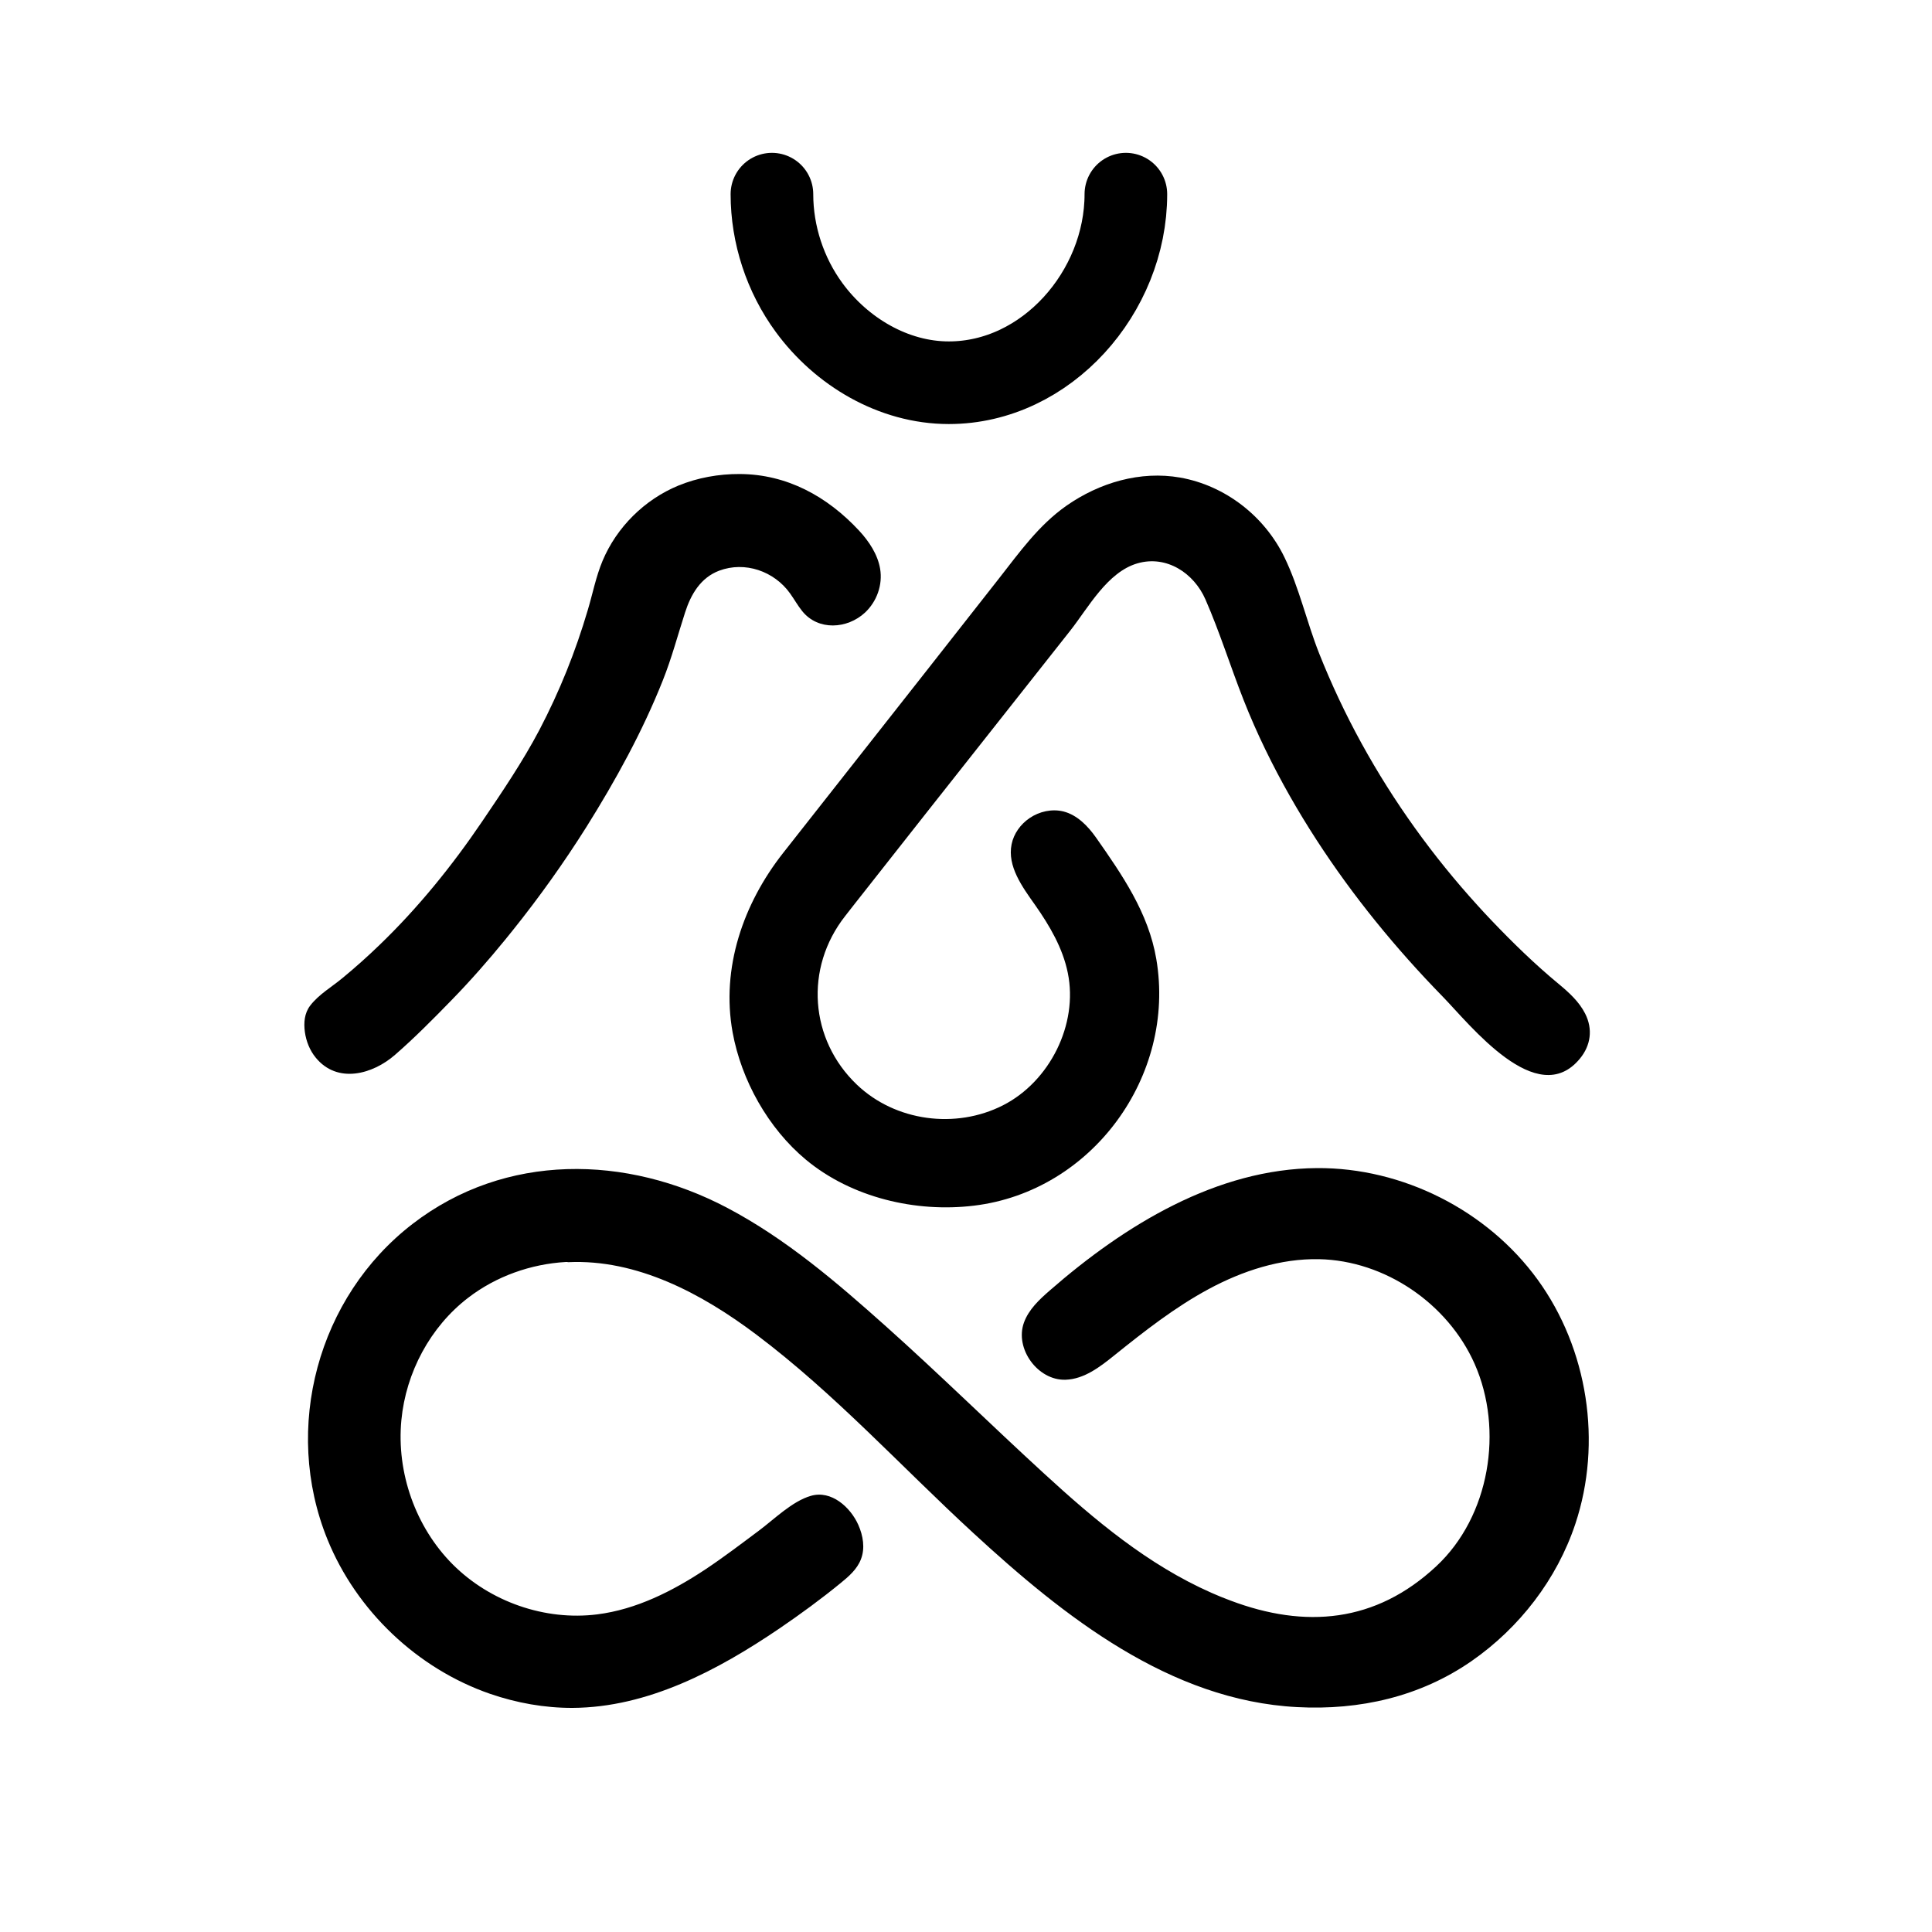
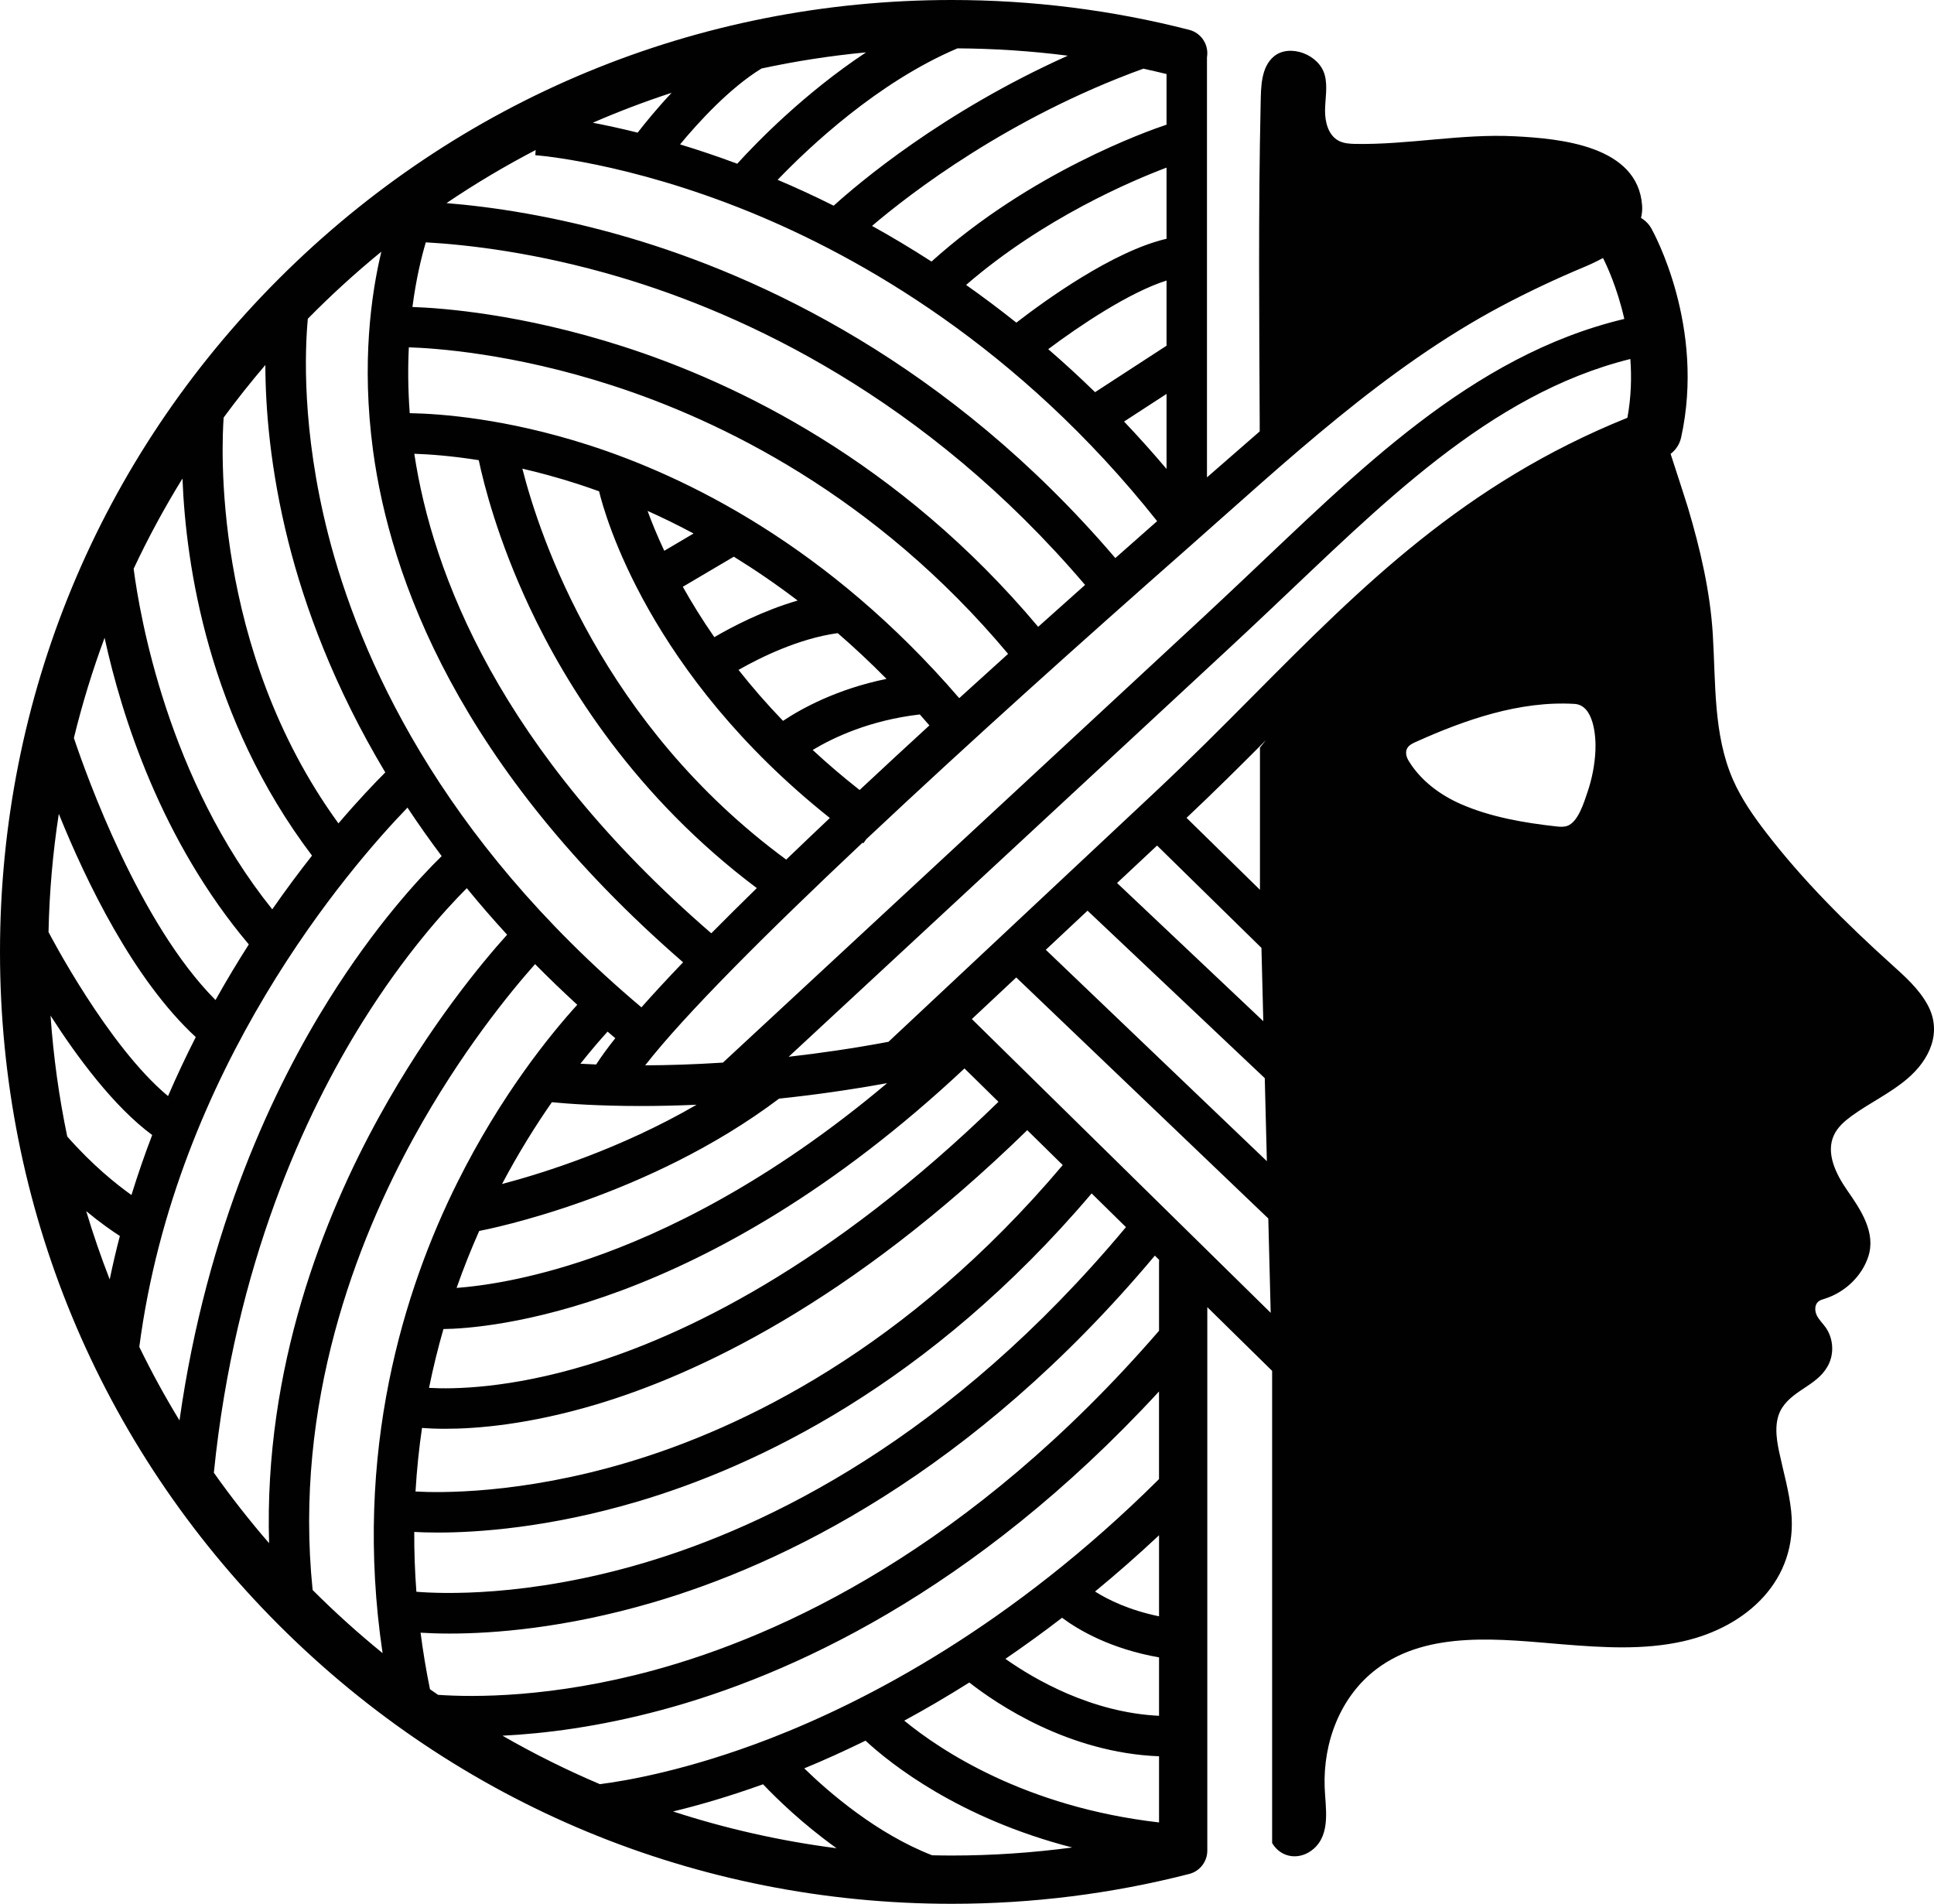
- <svg xmlns="http://www.w3.org/2000/svg" version="1.1" id="Layer_1" x="0px" y="0px" viewBox="0 0 2000 2000" style="enable-background:new 0 0 2000 2000;" xml:space="preserve">
+ <svg xmlns="http://www.w3.org/2000/svg" version="1.1" x="0px" y="0px" viewBox="0 0 688.39 677.58" style="enable-background:new 0 0 688.39 677.58;" xml:space="preserve">
  <style type="text/css">
- 	.st0{fill:none;stroke:#000000;stroke-width:85.541;stroke-linecap:round;stroke-miterlimit:10;}
+ 	.st0{fill:#010101;}
</style>
-   <g>
-     <path d="M585.8,1306.4c-36.4,2.1-72.2,14.8-101.1,37c-39.3,30.1-64.5,77.4-69.2,126.7c-5.2,54.3,14.6,110.7,53.2,149.4   c38.6,38.6,95.3,58.5,149.5,51.7c40.6-5.1,78.1-24.1,112.2-46.7c18.9-12.6,36.9-26.3,55.1-39.9c16-11.9,34.5-30.5,53.9-36.1   c21.2-6.2,41,11.8,49.1,30c5,11.2,7.2,24.3,2.7,35.7c-3.9,10.2-12.5,17.7-21,24.6c-20.3,16.6-41.5,32.1-63.2,46.9   c-64.2,43.6-136.6,81.9-214.3,82.3c-28.9,0.1-57.8-5.1-85.2-14.5c-75.5-26.1-138.6-86.1-168.6-160.1c-46.6-115-10-250.9,88.3-326.5   c96-73.9,221.3-71.6,325.7-16.5c60.7,32,113.2,77,164.1,122.5c55.6,49.7,108.7,102,163.6,152.3c52.5,48.2,107.5,94.5,173.3,123.6   c6.5,2.9,13.2,5.6,19.9,8.1c77.4,29.2,150.3,23,213-35.5c55.4-51.6,70-141.2,39.7-209.6c-27.7-62.4-92.8-106.9-161-108.3   c-39.9-0.8-79.1,12-114.2,30.9c-35.1,18.9-66.7,43.7-97.8,68.7c-14.9,12-31.3,24.6-50.5,25.2c-28.7,0.9-52.8-32.2-43-59.2   c4.9-13.5,15.8-23.7,26.6-33.1c78.1-68.2,173.1-126.1,276.7-126.8c88.6-0.6,176.3,43.7,228.4,115.4   c52.1,71.7,67.1,168.8,39.1,252.9c-19.1,57.4-57.9,107.6-107.4,142c-53.3,37-116,51.1-180.4,47.7c-132.2-6.8-242-94.2-335.3-180.1   c-74.6-68.6-143.5-144.4-224.7-205.5c-56.7-42.7-123.8-78.3-194.8-75C587.3,1306.3,586.5,1306.4,585.8,1306.4z" />
-     <path d="M834.5,1200.7c-39.4-32.7-67.1-82.6-76.1-132c-12.1-66.7,11-133.2,52.2-185.6c49.5-62.9,99-125.7,148.5-188.7   c25-31.8,49.9-63.6,74.9-95.4c21.4-27.3,41.2-55.3,70-75.5c34.1-23.8,76.3-36.4,117.8-29.1c46.7,8.3,87.3,40,107.9,82.6   c15.3,31.6,22.9,66.6,35.8,99.2c12.7,32,27.4,63.2,44,93.4c33.2,60.4,73.7,116.7,120.1,167.7c4.6,5.1,9.3,10.2,14.1,15.2   c22.2,23.3,45.3,45.8,70.1,66.3c10.5,8.7,20.9,18.2,27.1,30.4c8.2,16.1,5.9,33-5.4,46.7c-44.3,53.8-113.6-35.1-142-64.2   c-48.5-49.7-92.7-103.7-130.5-162c-19.6-30.2-37.5-61.6-53.2-94c-8.1-16.7-15.6-33.7-22.4-51c-13.6-34.5-24.6-70-39.5-104.1   c-11.9-27.3-40.3-46.2-70.5-37.4c-31.2,9.1-50.8,45.9-69.6,69.8c-24.9,31.6-49.8,63.1-74.7,94.6c-49.8,63.1-99.7,126.1-149.3,189.3   c-3,3.8-6,7.6-8.9,11.4c-42.4,54-36.7,127.9,12.1,174.5c39.9,38.1,102.4,46.3,151.3,21.4c48.3-24.6,78-83.7,67.1-137   c-5.2-25.7-18.8-48.9-33.9-70.4c-13.4-18.9-28.9-40.1-24.3-62.8c2.2-11,9.3-20.8,18.6-27.1c10.1-6.9,23.1-9.8,35-6.9   c14.2,3.6,25.2,14.9,33.7,26.9c27.2,38.8,54.4,78.1,62.5,125.9c20.6,121.1-66.5,240.6-188.8,255.3   C948.1,1255.4,881.7,1239.8,834.5,1200.7z" />
-     <path class="st0" d="M1165.5,201c0,101.2-82.1,195.2-183.3,195.2c-57.4,0-111.2-32.2-144.6-77.8c-24.8-33.8-38.5-75.5-38.5-117.4" />
-     <path d="M911.1,588.8c-2.5-14.8-11.4-28.3-21.8-39.5c-32.9-35.4-74.6-58.4-123.6-58.6c-21.7-0.1-43.5,3.8-63.5,12   c-34.9,14.4-63.8,43-78.4,77.8c-6.9,16.4-10.2,33.9-15.3,50.9c-12.8,43.4-29.2,84.2-50.1,124.2c-17.3,32.8-38.5,64.1-59.3,94.8   c-31.1,45.9-66.3,89.4-106.3,127.9c-12.3,11.9-25.1,23.3-38.3,34.2c-11.2,9.3-24.4,16.8-33.4,28.5c-6,7.9-6.8,17.7-5.5,27.3   c1.3,9.5,5.1,19.1,11.2,26.5c22.4,27.5,59,17.4,82.2-2.9c20.1-17.5,39.3-36.9,57.9-56c19.9-20.4,38.7-41.8,56.7-63.9   c2.5-3.1,5-6.2,7.5-9.3c27.3-34.1,52.7-69.7,76-106.7c30.2-48.2,58.1-98.9,79.1-151.8c9.2-23.1,15.4-46.7,23-70.2   c6-18.7,16-35.9,35.2-43.2c26.8-10.1,57,0.5,73.4,23.4c4.4,6.1,8,12.7,12.7,18.5c16.5,20.4,46.5,18.5,64.9,1.5   C907.7,622.7,913.9,605.4,911.1,588.8z" />
+   <g id="Layer_1">
+ </g>
+   <g id="Layer_2">
+     <g>
+       <g>
+         <path class="st0" d="M686.14,357.68c-3.11-5.74-8.1-10.15-12.95-14.53c-16.05-14.47-31.46-29.79-44.63-46.93     c-4.5-5.85-8.77-11.98-11.74-18.77c-6.99-16.02-6.1-34.19-7.16-51.65c-0.94-15.35-4.48-30.42-8.85-45.12     c-0.39-1.3-3.32-10.43-6.17-19.14c1.83-1.39,3.2-3.4,3.74-5.83c8.71-39.49-9.81-73-10.6-74.41c-0.91-1.61-2.19-2.86-3.68-3.73     c0.35-1.38,0.5-2.83,0.4-4.37c-1.48-21.31-29.01-23.88-45.41-24.7c-19.01-0.96-37.75,3.06-56.69,2.72     c-2.04-0.04-4.15-0.17-5.95-1.14c-3.67-1.96-4.86-6.67-4.81-10.83s0.96-8.4-0.08-12.43c-1.92-7.49-12.52-11.32-18.04-6.81     c-4.76,3.88-4.68,11.18-4.8,16.79c-0.85,37.94-0.51,75.76-0.34,113.7l0,3.04c-6.15,5.33-9.82,8.53-18.77,16.36V20.38     c0.75-4.36-1.96-8.64-6.33-9.76C395.82,3.57,367.4,0,338.79,0C248.29,0,163.22,35.24,99.23,99.23S0,248.3,0,338.79     s35.24,175.57,99.23,239.56c63.99,63.99,149.07,99.23,239.56,99.23c28.61,0,57.03-3.57,84.49-10.62c3.8-0.97,6.45-4.4,6.45-8.32     V465.23l23.07,22.67v168.05c3.29,5.55,10.05,6.18,14.77,2.07c6.23-5.44,4.17-14.77,3.93-21.99c-0.56-15.94,5.57-32.28,18.5-42.03     c18.54-14.01,44.76-10.5,66.44-8.75c14.2,1.15,28.67,2.04,42.58-1.08c22.74-5.09,41.09-21.86,38.53-46.36     c-0.75-7.15-2.79-14.08-4.29-21.12c-1.12-5.25-1.83-11.15,1.08-15.66c4.36-6.77,13.49-8.17,16.83-16.07     c1.71-4.06,1.17-8.99-1.38-12.57c-1.02-1.42-2.34-2.66-3.12-4.24c-0.76-1.58-0.82-3.73,0.52-4.88c0.65-0.56,1.51-0.79,2.32-1.04     c7.06-2.23,13.18-7.91,15.49-15c2.8-8.54-2.7-16.71-7.48-23.55c-4.06-5.83-7.75-13.32-4.72-19.73c1.32-2.83,3.78-4.95,6.3-6.79     c6.42-4.66,13.72-8.05,19.76-13.2C686.82,377.21,691.4,367.43,686.14,357.68z M534.4,108.95c9.49-5.03,19.21-9.62,29.12-13.77     c2.04-0.85,4.52-1.97,7.05-3.35c1.16,2.27,5.02,10.35,7.59,21.68c-54.76,13.03-95.42,54.87-136.08,93.19     c-4.94,4.65-9.8,9.24-14.59,13.68L257.32,378.19c-10.29,0.67-19.58,0.94-27.67,0.97c13.99-17.96,43.46-47.33,77.36-79.24     c0.1,0.07,0.19,0.14,0.29,0.21c0,0,1.06-1.47,1.06-1.47c37.56-35.3,75.96-69.7,114.64-103.77     C457.96,164.09,492.96,130.98,534.4,108.95z M209.17,485.76c-27.93,8.48-47.85,8.69-56.46,8.2c1.48-7.29,3.21-14.28,5.13-20.94     c15.06-0.19,92.51-5.64,185.46-92.75l12.09,11.88C294.96,450.99,242.81,475.55,209.17,485.76z M365.64,402.24l12.63,12.42     c-55.45,65.65-114.47,93.78-154.82,105.8c-38.38,11.44-67.38,10.85-75.55,10.38c0.46-7.8,1.24-15.34,2.31-22.62     c2.09,0.16,4.84,0.3,8.23,0.3c11.38,0,29.82-1.52,53.72-8.64C247.65,489.3,302.54,463.75,365.64,402.24z M210.26,447.81     c-22.24,7.67-39.04,9.92-47.74,10.57c2.54-7.23,5.26-14,8.05-20.27c3.87-0.74,60.19-12.02,106.74-47.1     c11.91-1.24,24.8-3.03,38.46-5.51C273.49,421.12,235.94,438.95,210.26,447.81z M228.18,393.64c5.95,0,12.58-0.14,19.76-0.45     c-27.05,15.7-54.53,24.32-69.24,28.21c5.89-11.14,12-20.88,17.73-29.11C202.12,392.84,213.07,393.64,228.18,393.64z      M206.59,378.59c3.76-4.74,7.07-8.56,9.67-11.43c0.91,0.78,1.83,1.56,2.75,2.34c-2.78,3.5-5.06,6.63-6.81,9.36     C210.18,378.78,208.3,378.69,206.59,378.59z M278.71,256.56c-5.9-6.13-11.16-12.21-15.84-18.14     c7.79-4.43,21.48-11.19,35.31-13.08c5.79,5.01,11.59,10.43,17.37,16.28C297.89,245.24,285.37,252.12,278.71,256.56z      M327.4,254.28c1.14,1.28,2.28,2.58,3.41,3.9c-8.37,7.67-16.69,15.37-24.84,22.99c-6-4.71-11.55-9.47-16.7-14.25     C296.52,262.55,309.54,256.34,327.4,254.28z M254.26,226.77c-4.37-6.3-8.08-12.33-11.22-17.93l18.16-10.71     c7.42,4.58,15.03,9.76,22.72,15.61C271.59,217.32,260.69,223.01,254.26,226.77z M236.44,196.03c-2.58-5.5-4.52-10.3-5.94-14.19     c5.28,2.36,10.75,5.03,16.37,8.04L236.44,196.03z M295.38,291.13c-5.3,5.01-10.49,9.95-15.54,14.81     c-65.32-48.06-87.58-114.29-93.91-139.14c6.14,1.42,12.72,3.2,19.67,5.44c2.47,0.8,5.02,1.68,7.64,2.62     C215.26,183.28,230.83,239.78,295.38,291.13z M188.46,216.08c13.16,28.07,37.74,67.6,80.92,100     c-5.66,5.54-11.09,10.92-16.2,16.09C177.71,266.89,153.88,204,147.47,161.5c5.3,0.18,13.17,0.73,22.94,2.28     C172.23,172.42,177.17,191.99,188.46,216.08z M415.22,99.85v23.19l-25.44,16.54c-5.54-5.4-11.11-10.5-16.67-15.31     C384.14,116,401.91,104.05,415.22,99.85z M361.76,114.83c-6.01-4.79-11.98-9.26-17.89-13.42c27.53-23.81,59.12-37.14,71.35-41.75     v25.32C396.21,89.39,371.99,106.92,361.76,114.83z M415.22,140.2v26.7c-4.99-5.9-10.04-11.52-15.12-16.87L415.22,140.2z      M415.22,26.35v18.02c-6.76,2.25-48.41,16.97-83.66,48.72c-7.22-4.66-14.3-8.88-21.17-12.69c13.58-11.55,48.53-38.55,96.57-55.96     C409.72,25.04,412.47,25.68,415.22,26.35z M340.81,17.21c13.16,0.08,26.27,0.94,39.26,2.61c-44.63,20.01-74.57,45.45-83.33,53.39     c-6.97-3.49-13.64-6.54-19.95-9.21C288.15,52.18,312.61,29.15,340.81,17.21z M271.05,24.38c12.17-2.62,24.58-4.55,37.21-5.74     c-22.03,14.6-38.91,32-45.85,39.63c-7.19-2.68-13.99-4.95-20.35-6.88C248.62,43.48,259.68,31.35,271.05,24.38z M239.05,33.03     c-5.31,5.68-9.55,10.9-12.08,14.18c-5.98-1.5-11.33-2.64-15.96-3.53C220.14,39.71,229.5,36.15,239.05,33.03z M190.66,53.39     l-0.12,1.85c0.32,0.02,32.63,2.38,76.38,20.22c39.21,15.99,95.73,47.99,144.95,110.02c-4.78,4.21-9.75,8.6-14.88,13.14     C337.64,129.09,270.27,98.23,223.9,84.59c-26.54-7.8-49.14-11.02-64.98-12.3C169.1,65.41,179.7,59.1,190.66,53.39z M151.56,86.25     c15.06,0.85,39.61,3.66,68.89,12.33c44.36,13.13,108.87,42.82,165.77,109.6c-5.45,4.85-11.03,9.83-16.69,14.91     c-49.59-59.04-107.47-86.84-147.82-99.8c-36.11-11.6-64.36-13.67-74.91-14.03C148.12,99.14,150.06,91.3,151.56,86.25z      M145.52,123.62c8.83,0.27,36.84,2.06,72.35,13.55c38.45,12.43,93.66,39.08,140.95,95.55c-5.76,5.19-11.57,10.45-17.39,15.76     c-46.73-54.25-97.16-78.94-132.13-90.15c-29.35-9.4-52.49-11.09-63.46-11.28C145.21,138.59,145.17,130.74,145.52,123.62z      M109.57,113.44c8.28-8.42,17.02-16.39,26.17-23.87c-3.57,14.85-7.16,39.55-2.96,70.77c6.07,45.09,30.31,112.66,110.36,182.15     c-5.48,5.72-10.46,11.09-14.83,16.03c-72.11-60.79-100.46-125.05-111.52-168.42C107.29,152.83,108.56,124.2,109.57,113.44z      M79.61,148.6c4.72-6.42,9.67-12.65,14.84-18.7c0.03,15.23,1.67,37.03,8.2,62.96c5.77,22.92,16.1,51.37,34.49,82.05     c-3.83,3.83-9.66,9.93-16.67,18.14C75.11,230.69,78.94,157.55,79.61,148.6z M64.95,170.31c1.19,30.63,9.08,85.28,46.11,134.21     c-4.5,5.71-9.27,12.1-14.15,19.12c-37.2-46.27-47.17-104.53-49.34-121.22C52.76,191.36,58.57,180.64,64.95,170.31z M37.23,227     c6.12,28.05,20.12,72.13,51.33,109.13c-3.88,6.06-7.87,12.68-11.85,19.79c-27.16-27.29-45.95-79.95-50.41-93.26     C29.27,250.49,32.92,238.59,37.23,227z M20.93,289.65c9.69,23.99,26.5,58.9,48.75,79.46c-3.38,6.65-6.7,13.65-9.87,21     c-21.42-17.8-42.15-57.63-42.54-58.38C17.57,317.47,18.81,303.42,20.93,289.65z M39.05,455.36c-3.1-7.95-5.89-16.06-8.36-24.3     c5.12,4.24,9.36,7.16,11.97,8.84C41.34,444.96,40.13,450.11,39.05,455.36z M23.93,404.48c-2.92-14.03-4.92-28.39-5.94-43.01     c9.33,14.55,22.47,32.38,36.18,42.49c-2.63,6.87-5.11,14-7.38,21.36C41.41,421.49,32.86,414.65,23.93,404.48z M49.58,479.38     c13.03-99.33,74.91-170.67,95.46-191.94c3.77,5.7,7.81,11.45,12.17,17.25c-8.21,8.05-23.68,24.8-40.02,50.85     c-19.49,31.07-43.6,81.32-53.3,150C58.72,497.08,53.95,488.34,49.58,479.38z M95.78,549.23c-6.95-8.02-13.51-16.39-19.66-25.07     c7.51-74.44,32.77-128.19,52.89-160.4c14.92-23.9,29.23-39.73,37.14-47.65c4.49,5.5,9.27,11.03,14.35,16.56     c-8.81,9.78-27.65,32.35-45.47,64.63C115.37,432.88,93.87,486.66,95.78,549.23z M111.28,565.9     c-6.83-66.43,15.7-124.17,36.12-161.26c16.58-30.12,34.42-51.79,43.06-61.5c4.76,4.83,9.76,9.65,15.01,14.47     c-9.56,10.52-27.21,32.16-42.81,63.51c-18.6,37.38-37.18,95.45-26.48,167.25C127.5,581.3,119.18,573.81,111.28,565.9z      M147.45,545.23c2,0.12,4.83,0.22,8.4,0.22c13.97,0,39.32-1.65,70.96-10.99c42.28-12.48,103.97-41.65,161.75-109.71l12.21,12     c-62.81,75.25-127.77,106.56-171.7,119.54c-41.44,12.25-72.27,10.94-80.86,10.23C147.66,559.26,147.42,552.16,147.45,545.23z      M239.57,644.72c9.02-2.18,19.82-5.29,32.03-9.68c4.71,4.96,13.98,14.05,26.17,22.76C277.73,655.23,258.28,650.8,239.57,644.72z      M338.79,660.4c-2.34,0-4.68-0.04-7.01-0.09c-19.57-7.61-36.44-22.1-45.52-30.93c6.78-2.8,14.08-6.07,21.81-9.86     c8.95,8.27,33.17,27.6,73.58,38.02C367.49,659.42,353.16,660.4,338.79,660.4z M412.55,648.62c-47.76-5.5-77.92-25.74-90.69-36.23     c7.44-4.03,15.18-8.54,23.16-13.57c9.75,7.64,35.28,24.99,67.53,26.26V648.62z M412.55,610.67     c-24.08-1.17-44.35-12.97-54.69-20.27c6.61-4.51,13.34-9.37,20.17-14.62c5.96,4.43,17.29,11.06,34.52,14.1V610.67z      M412.55,575.26c-10.56-2.18-18.05-5.83-22.78-8.82c7.52-6.19,15.13-12.85,22.78-20.02V575.26z M412.55,526.42     c-52.53,52.22-103.97,78.98-138.41,92.32c-29.36,11.36-51.5,15.11-60.62,16.26c-11.94-5.07-23.51-10.83-34.66-17.25     c14.89-0.74,34.24-3.12,56.74-9.18c44.87-12.07,110.76-41.58,176.94-113.33V526.42z M412.55,449.19v24.44     c-67.1,77.55-134.69,108.53-179.86,120.83c-36.3,9.88-64.23,9.62-76.76,8.75c-0.96-0.66-1.92-1.32-2.88-1.99     c-1.4-6.83-2.5-13.54-3.35-20.13c2.64,0.17,6.12,0.31,10.36,0.31c15.42,0,40.84-1.86,72.25-11.05     c45.88-13.42,113.58-45.76,178.75-123.46l1.53,1.5C412.57,448.65,412.55,448.92,412.55,449.19z M345.92,362.69l15.8-14.8     l89.72,85.78l0.85,33.57L345.92,362.69z M448.48,316.7l-26.14-25.62c9.87-9.29,19.21-18.57,28.26-27.66l-2.13,2.65v50.6     L448.48,316.7z M449,337.36l0.66,26.09l-52.05-49.18l14.24-13.33L449,337.36z M450.18,383.72l0.75,29.55l-78.69-75.23     l14.86-13.92L450.18,383.72z M567.88,267.07c-0.23,5.09-1.21,10.14-2.86,14.96c-1.19,3.47-3.21,10.31-7,11.85     c-1.29,0.52-2.75,0.39-4.14,0.24c-11.32-1.25-23.34-3.32-33.83-7.91c-7.49-3.28-14.35-8.37-18.66-15.43     c-0.85-1.41-1.32-3.22-0.4-4.65c0.1-0.17,0.24-0.33,0.39-0.5c0.69-0.7,1.63-1.14,2.52-1.55c17.53-7.9,37.1-14.73,56.58-13.55     C567.35,250.96,568.11,262.22,567.88,267.07z M446.09,247.57c-11.16,11.24-22.71,22.85-35,34.37l-94.85,88.85     c-12.52,2.34-24.42,4.07-35.52,5.32l156.56-145.2c4.82-4.47,9.71-9.07,14.67-13.76c39.01-36.76,77.85-76.86,128.36-89.38     c0.48,6.54,0.29,13.61-1.05,20.92C521.03,172.16,484.57,208.84,446.09,247.57z" />
+       </g>
+     </g>
  </g>
</svg>
